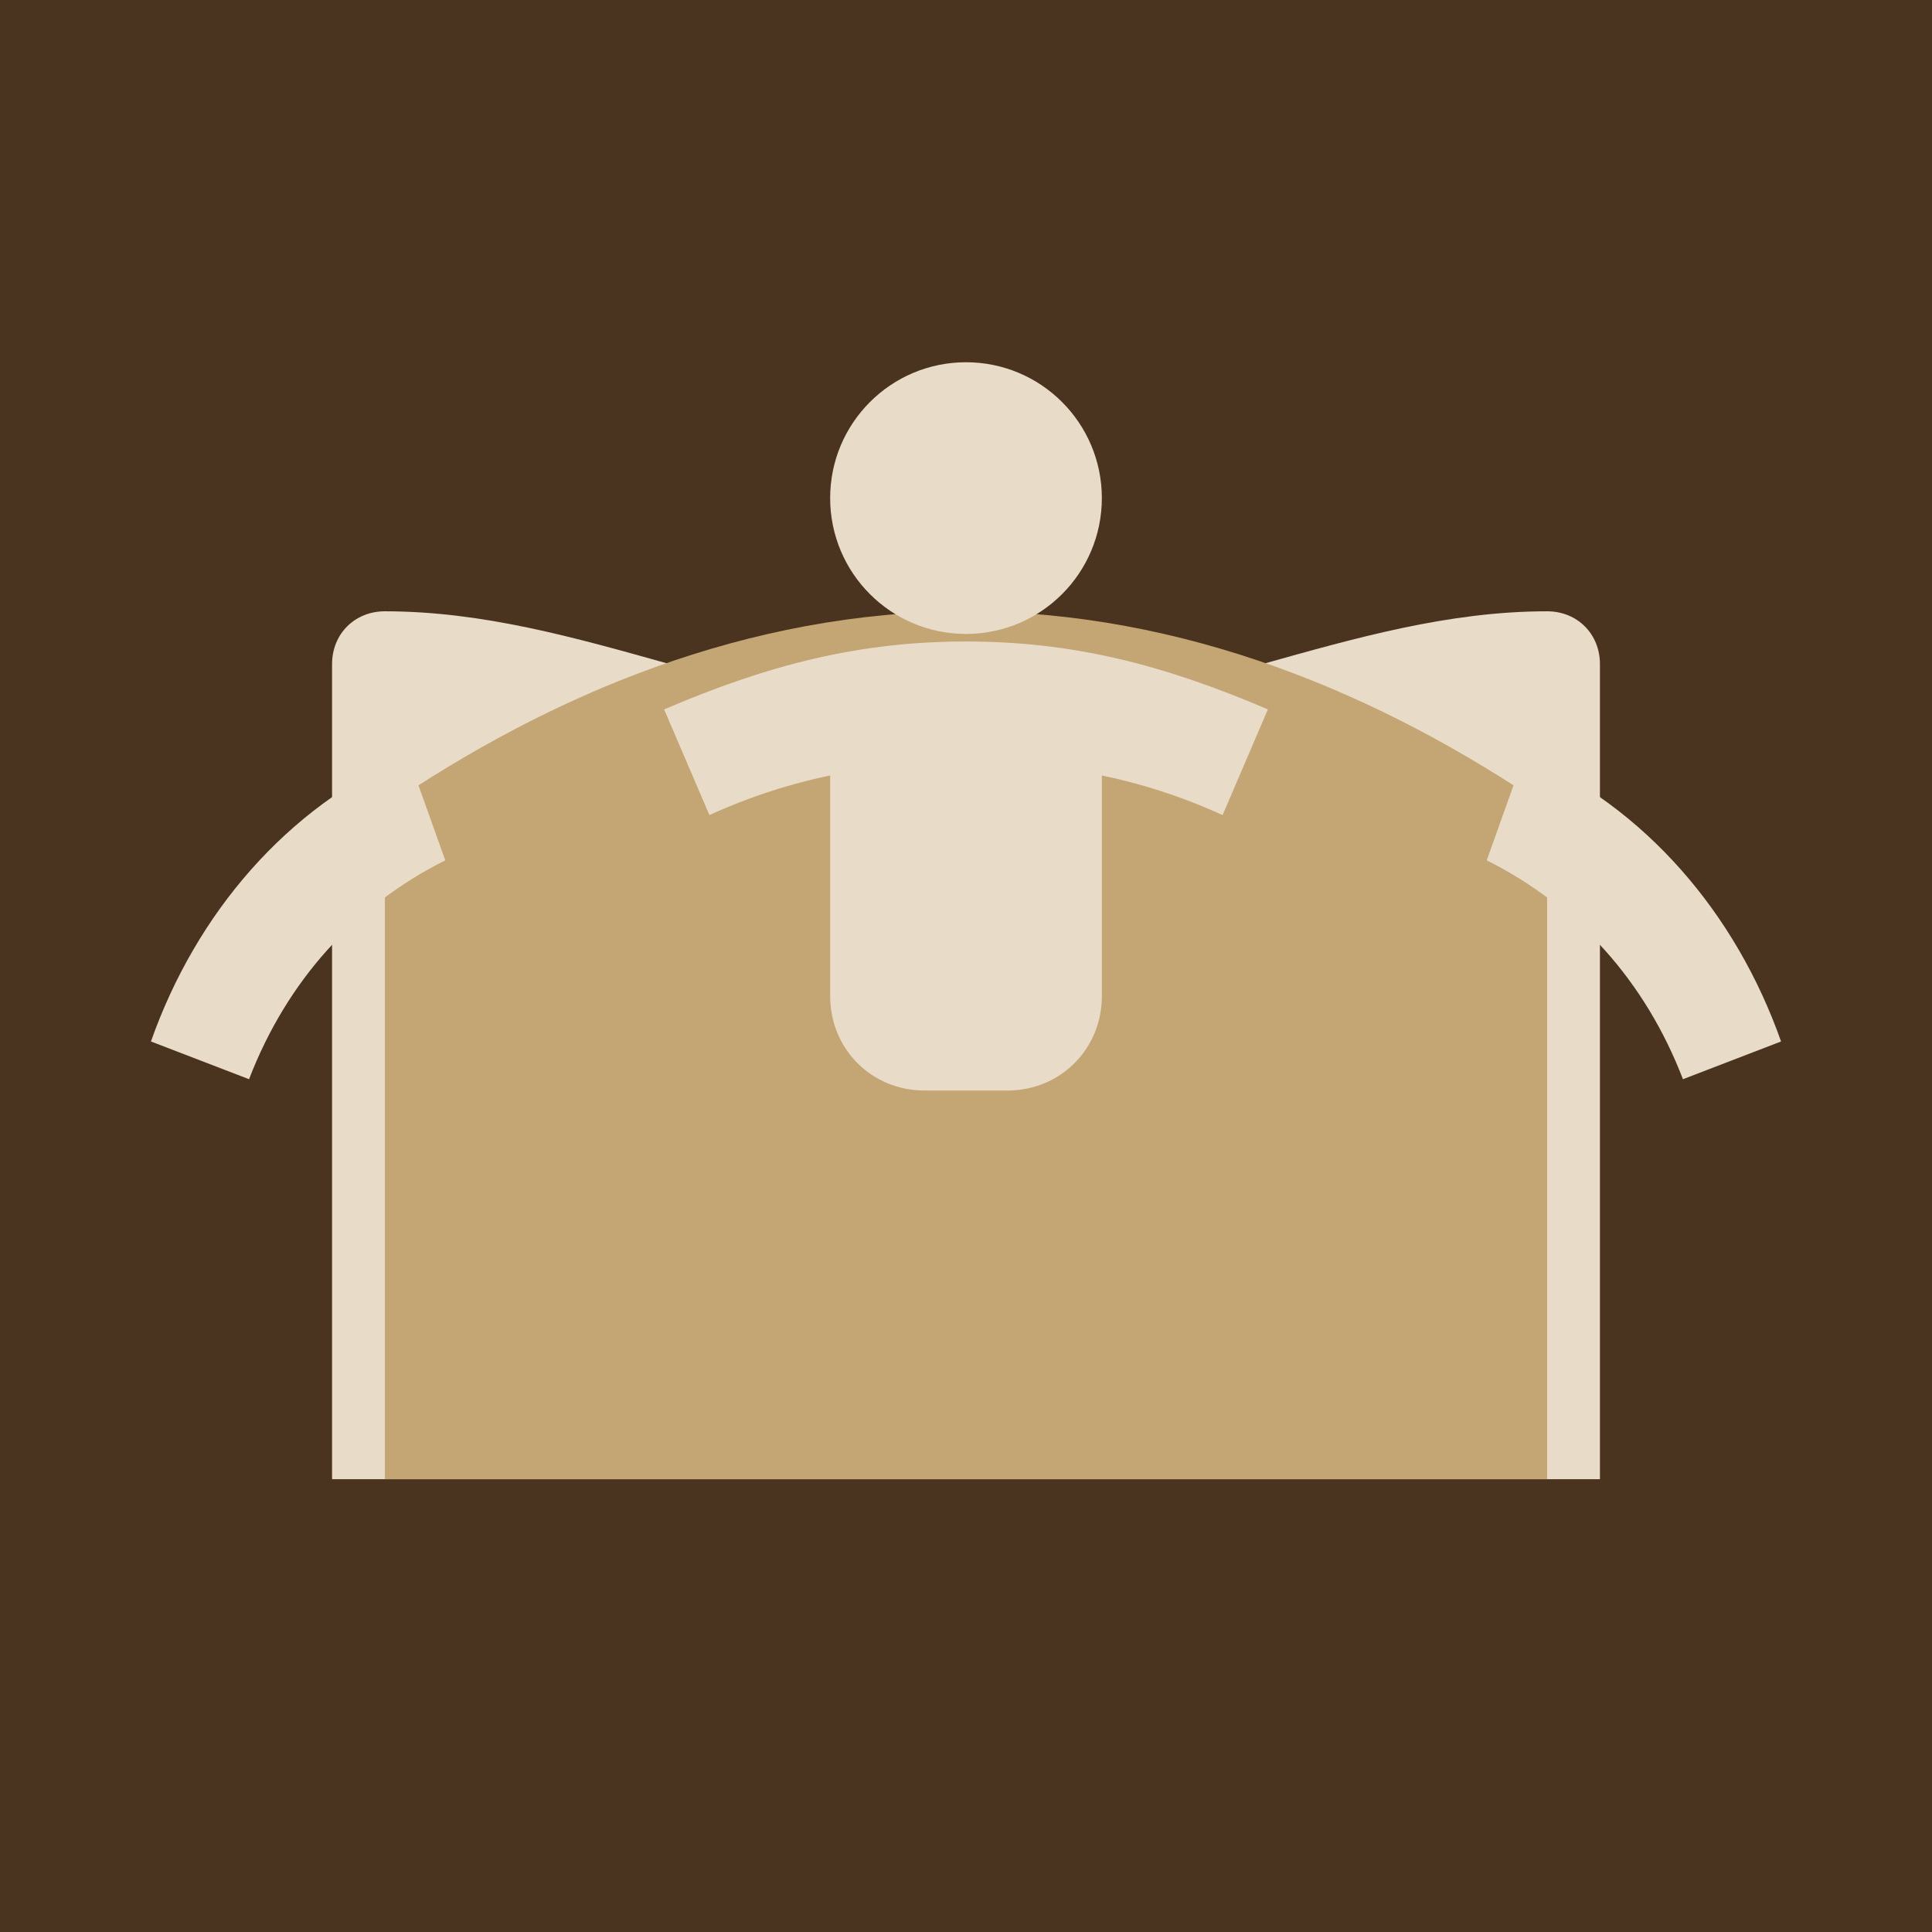
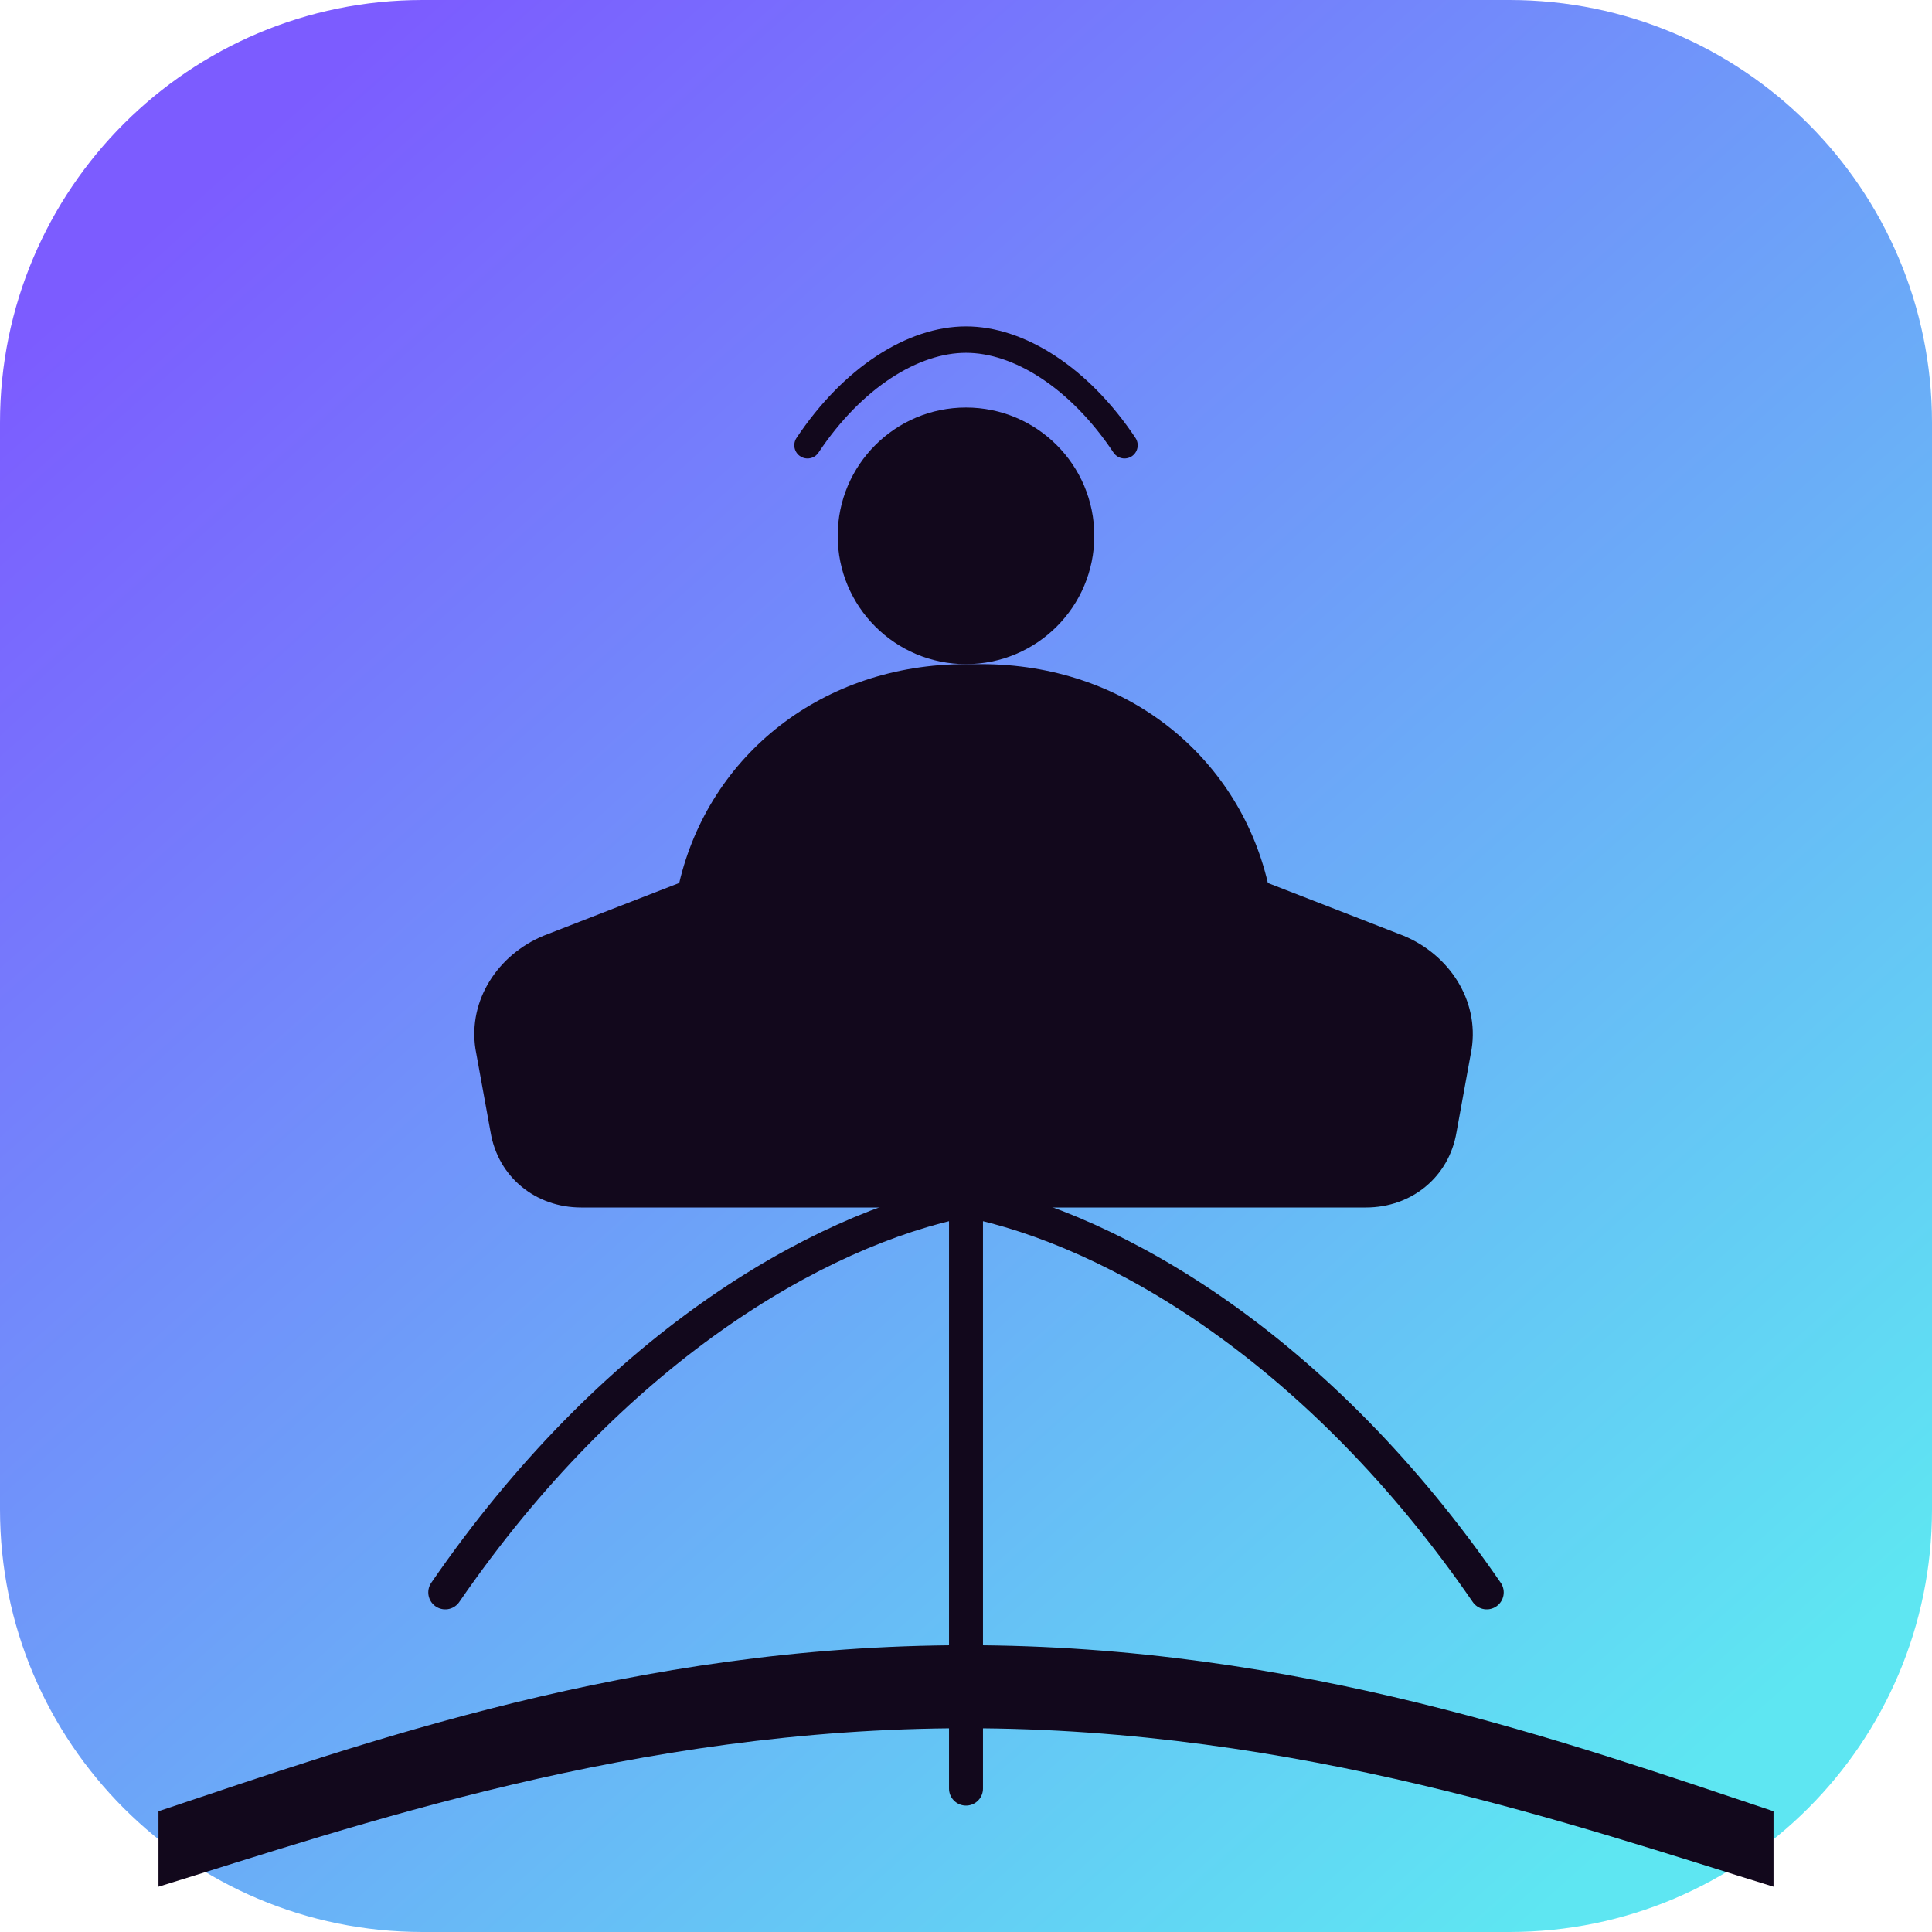
<svg xmlns="http://www.w3.org/2000/svg" width="512" height="512" viewBox="0 0 512 512">
-   <rect width="512" height="512" fill="#4a3420" />
-   <path fill="#e8dcc8" d="M88 392V176c0-8 6-14 14-14 52 0 98 28 154 28s102-28 154-28c8 0 14 6 14 14v216H88z" />
-   <path fill="#c4a574" d="M256 162c-58 0-110 22-154 52v178h308V214c-44-30-96-52-154-52z" />
-   <path fill="#3d2914" d="M256 162v232" />
-   <circle cx="256" cy="132" r="36" fill="#e8dcc8" />
-   <path fill="#e8dcc8" d="M176 188c28-12 52-18 80-18s52 6 80 18l-12 28c-22-10-44-14-68-14s-46 4-68 14l-12-28z" />
-   <path fill="#e8dcc8" d="M220 176v88c0 14 11 25 25 25h22c14 0 25-11 25-25v-88H220z" />
-   <path fill="#e8dcc8" d="M108 200c-32 14-56 42-68 76l26 10c10-26 28-46 52-58l-10-28z" />
-   <path fill="#e8dcc8" d="M404 200l-10 28c24 12 42 32 52 58l26-10c-12-34-36-62-68-76z" />
+   <defs>
+     <linearGradient id="hm-bg" x1="64" y1="40" x2="448" y2="472" gradientUnits="userSpaceOnUse">
+       <stop stop-color="#7c5cff" />
+       <stop offset="1" stop-color="#5ee6f2" />
+     </linearGradient>
+   </defs>
+   <rect width="512" height="512" rx="112" fill="url(#hm-bg)" />
+   <path fill="#12081c" d="M256 458c-88 0-162 26-214 42v-20c54-18 126-44 214-44s160 26 214 44v20c-52-16-126-42-214-42z" />
+   <path fill="none" stroke="#12081c" stroke-width="9" stroke-linecap="round" d="M118 422c44-64 98-96 138-104v156M394 422c-44-64-98-96-138-104v156" />
+   <path fill="none" stroke="#12081c" stroke-width="7" stroke-linecap="round" d="M256 458V332" />
+   <circle cx="256" cy="142" r="34" fill="#12081c" />
+   <path fill="#12081c" d="M256 176c-38 0-68 24-76 58l-36 14c-12 5-20 17-18 30l4 22c2 12 12 20 24 20h208c12 0 22-8 24-20l4-22c2-13-6-25-18-30l-36-14c-8-34-38-58-76-58z" />
+   <path fill="none" stroke="#12081c" stroke-width="8" stroke-linecap="round" d="M188 248c-22 6-38 22-46 42M324 248c22 6 38 22 46 42" />
+   <path fill="none" stroke="#12081c" stroke-width="7" stroke-linecap="round" d="M214 118c12-18 28-28 42-28s30 10 42 28" />
</svg>
